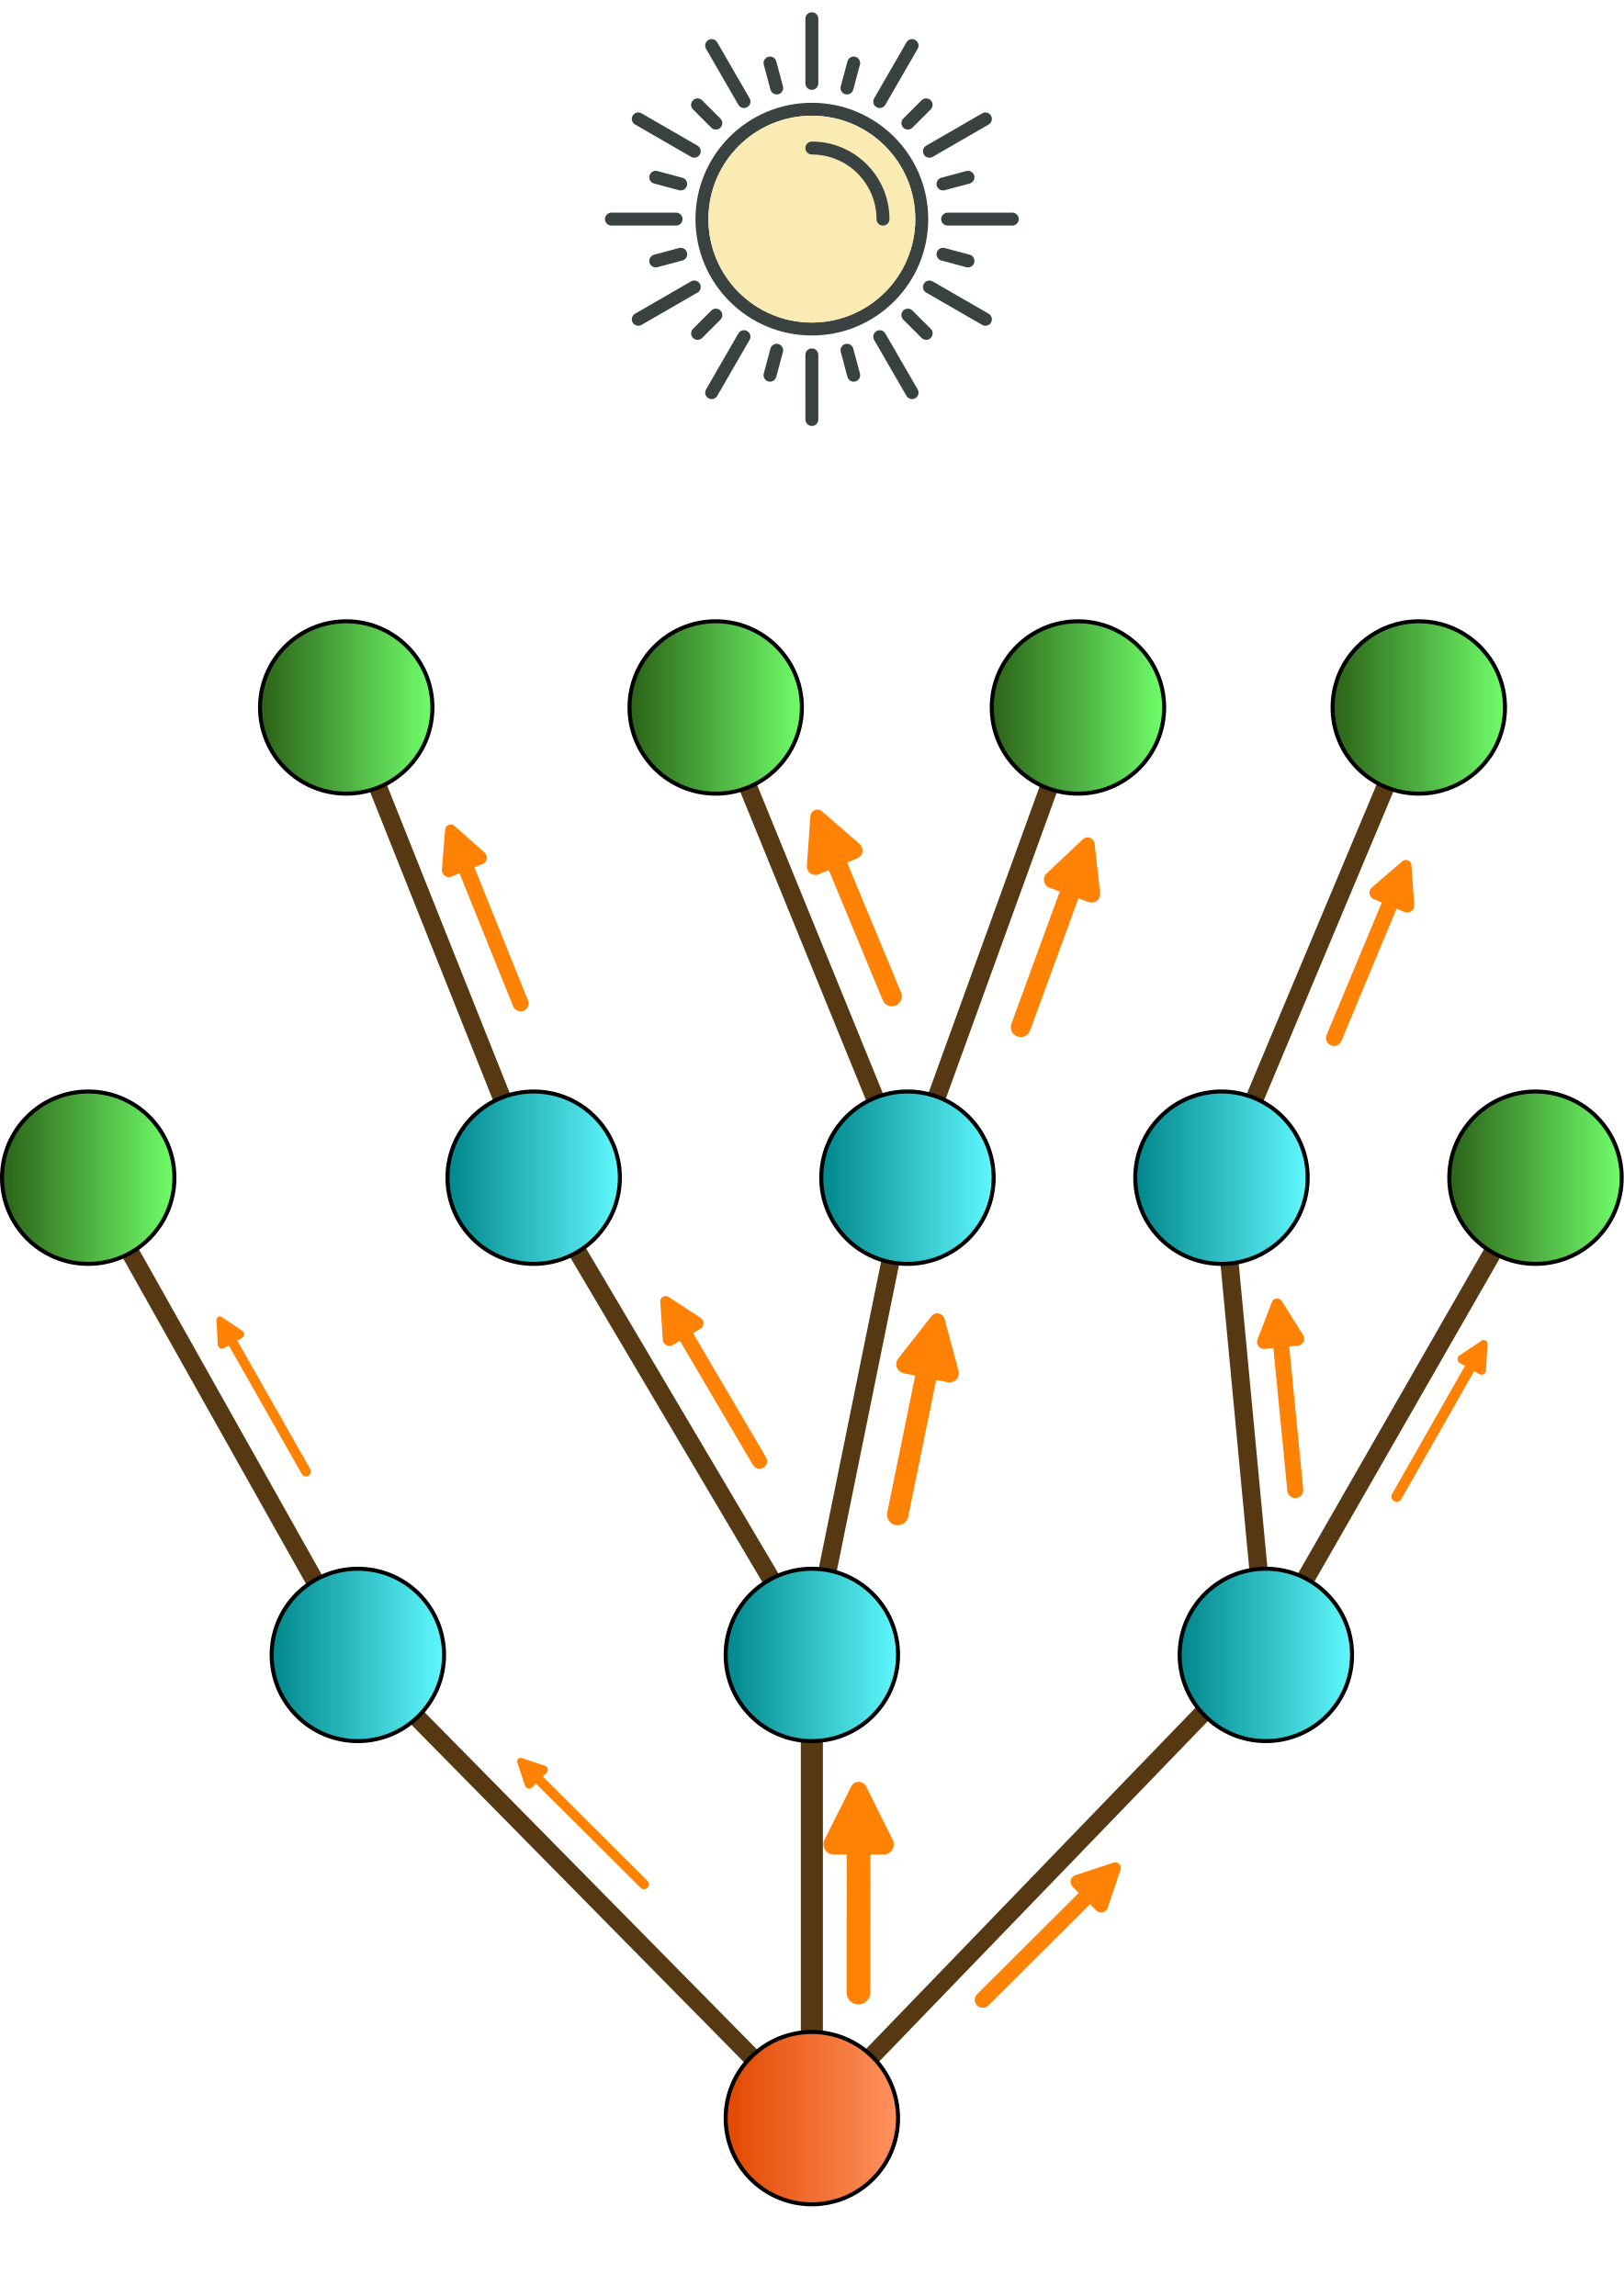
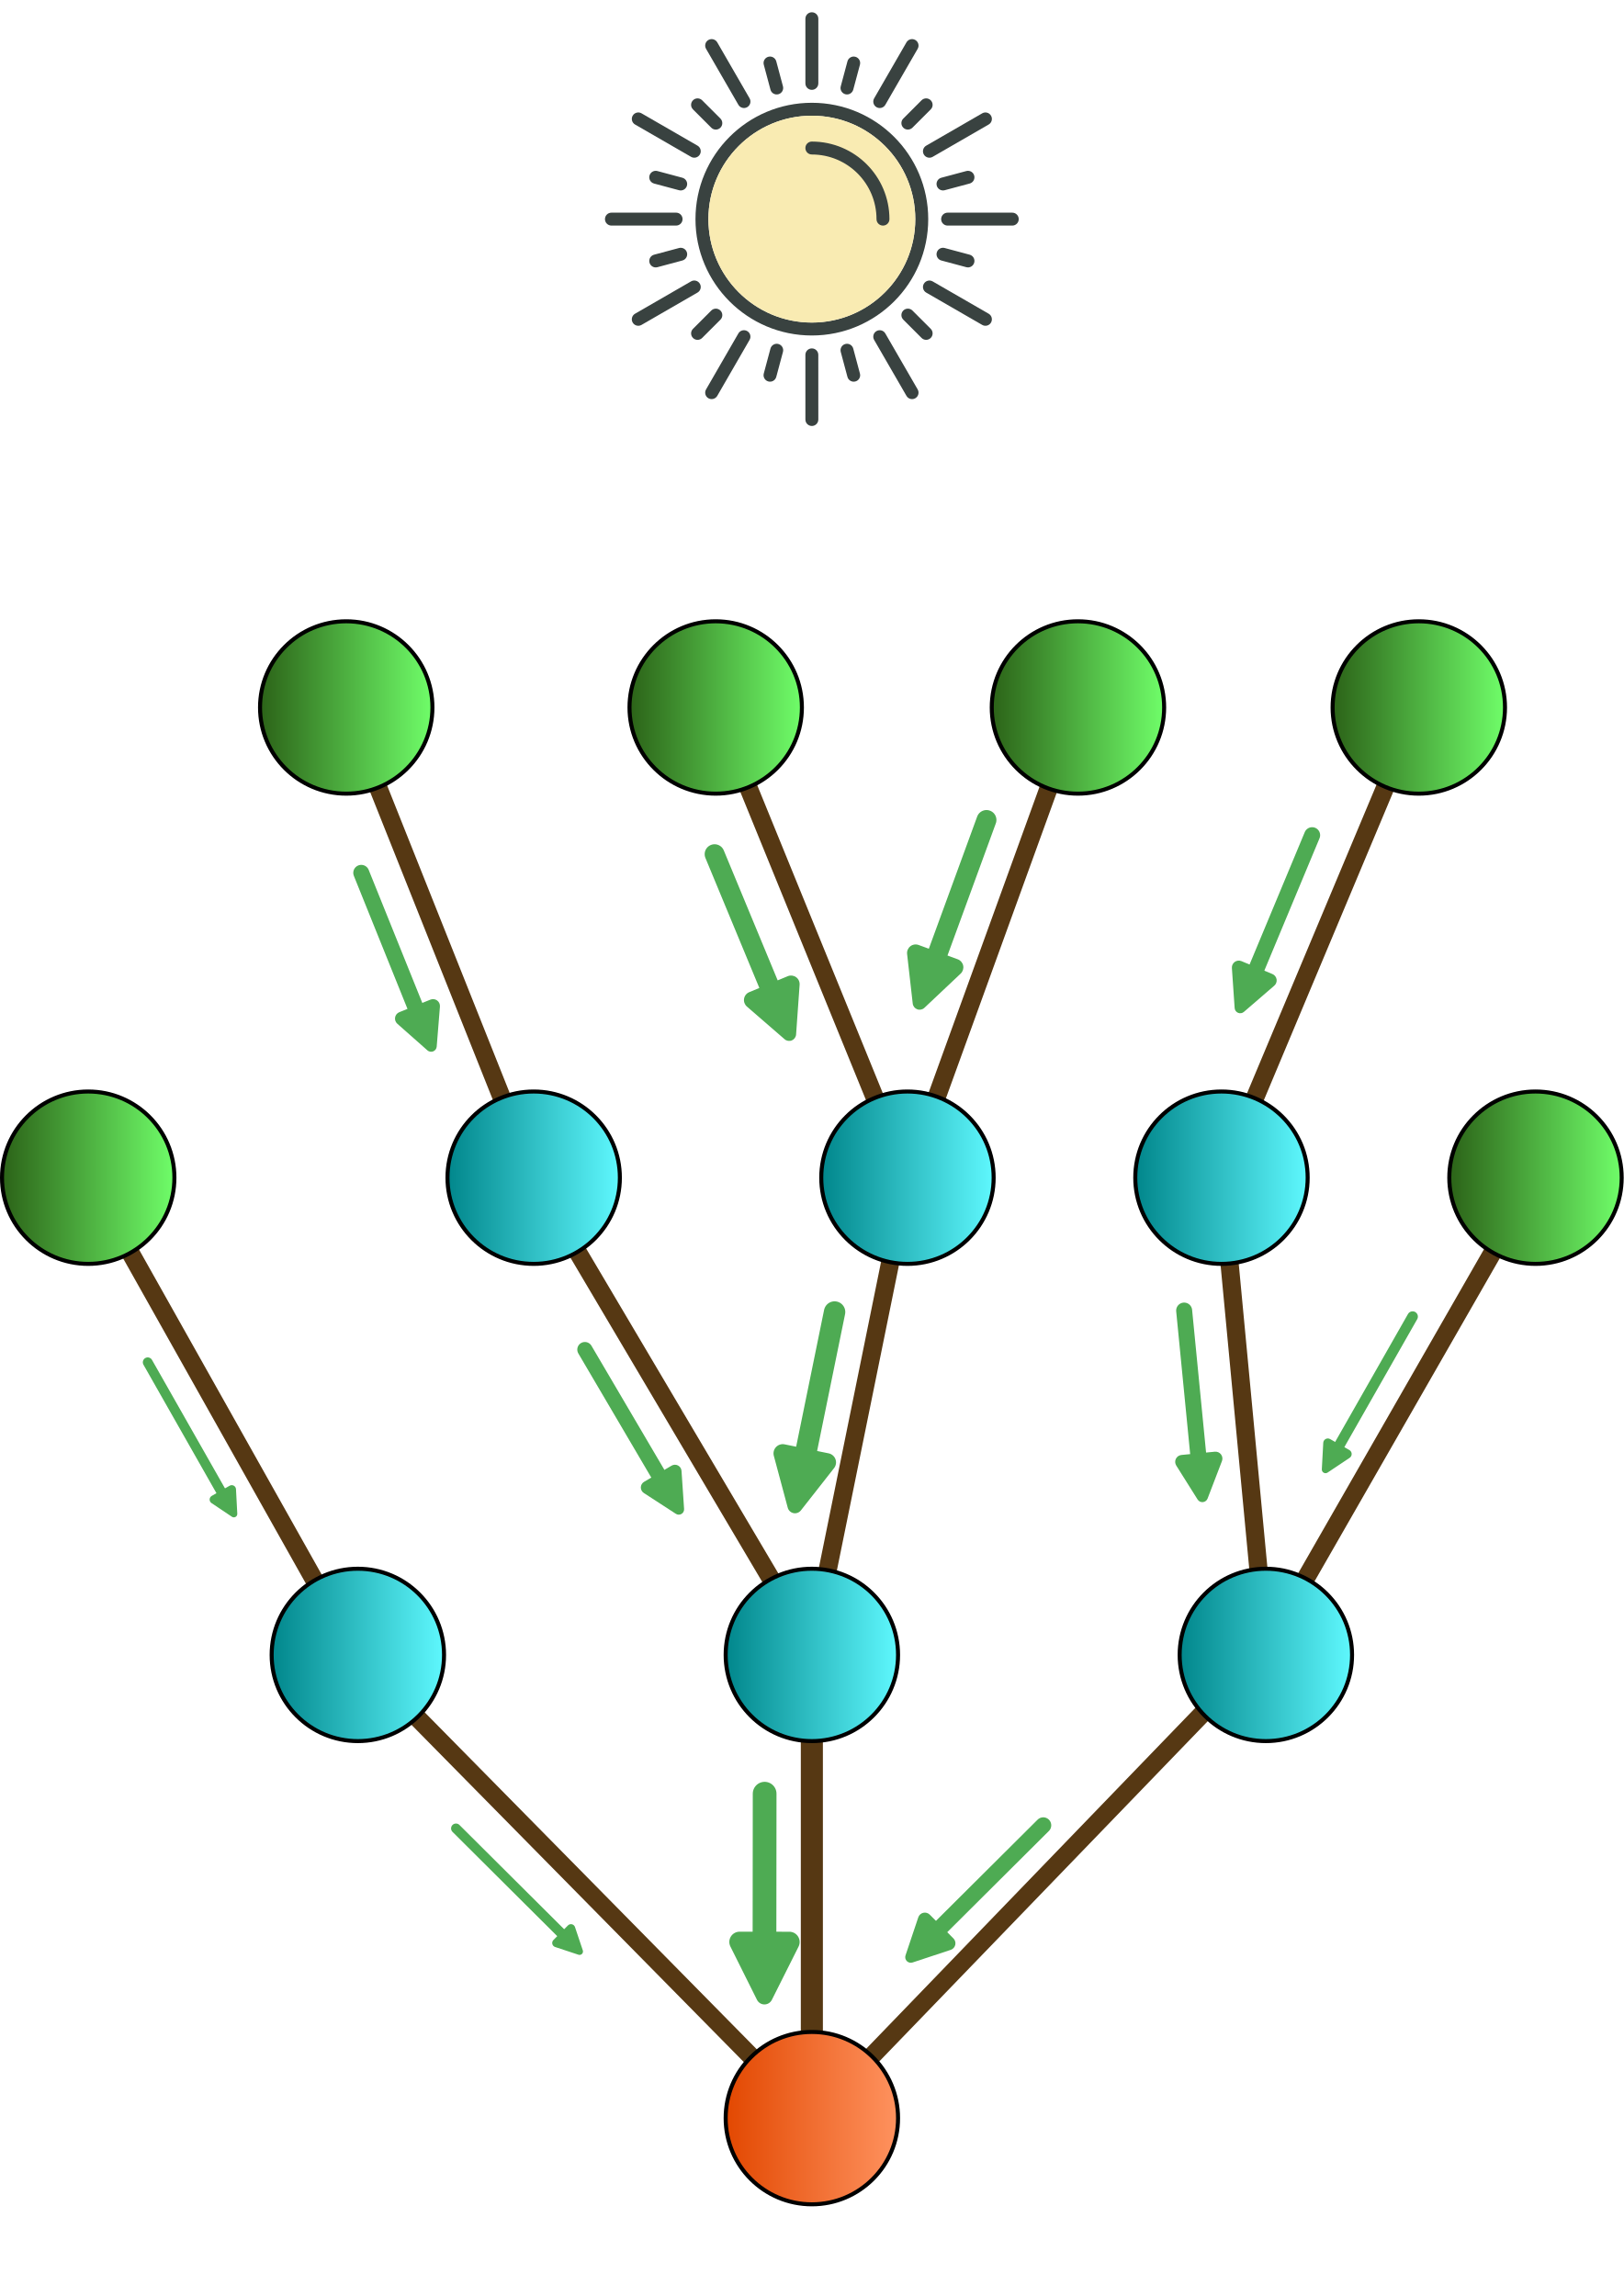
<svg xmlns="http://www.w3.org/2000/svg" xmlns:xlink="http://www.w3.org/1999/xlink" width="210mm" height="297mm" viewBox="0 0 210 297" version="1.1" id="svg1" xml:space="preserve">
  <defs id="defs1">
    <marker style="overflow:visible" id="marker174" refX="0" refY="0" orient="auto-start-reverse" markerWidth="0.5" markerHeight="5" viewBox="0 0 1 1" preserveAspectRatio="xMidYMid" markerUnits="strokeWidth">
      <path transform="scale(0.7)" d="m -0.211,-4.106 6.422,3.211 a 1,1 90 0 1 0,1.789 L -0.211,4.106 A 1.236,1.236 31.717 0 1 -2,3 v -6 a 1.236,1.236 148.283 0 1 1.789,-1.106 z" style="fill:context-stroke;fill-rule:evenodd;stroke:none" id="path174" />
    </marker>
    <marker style="overflow:visible" id="Triangle" refX="0" refY="0" orient="auto-start-reverse" markerWidth="1" markerHeight="1" viewBox="0 0 1 1" preserveAspectRatio="xMidYMid">
      <path transform="scale(0.5)" style="fill:context-stroke;fill-rule:evenodd;stroke:context-stroke;stroke-width:1pt" d="M 5.77,0 -2.88,5 V -5 Z" id="path135" />
    </marker>
    <linearGradient id="linearGradient53">
      <stop style="stop-color:#2b6117;stop-opacity:1;" offset="0" id="stop53" />
      <stop style="stop-color:#70ff6a;stop-opacity:1;" offset="1" id="stop54" />
    </linearGradient>
    <linearGradient id="linearGradient51">
      <stop style="stop-color:#e24700;stop-opacity:1;" offset="0" id="stop52" />
      <stop style="stop-color:#ff9360;stop-opacity:1;" offset="1" id="stop51" />
    </linearGradient>
    <linearGradient id="linearGradient22">
      <stop style="stop-color:#00858a;stop-opacity:1;" offset="0" id="stop22" />
      <stop style="stop-color:#60f9ff;stop-opacity:1;" offset="1" id="stop23" />
    </linearGradient>
    <linearGradient xlink:href="#linearGradient22" id="linearGradient31" x1="45.853" y1="84.221" x2="65.884" y2="84.221" gradientUnits="userSpaceOnUse" gradientTransform="matrix(1.13909,0,0,1.13909,-10.38414,-13.74392)" />
    <linearGradient xlink:href="#linearGradient22" id="linearGradient46" gradientUnits="userSpaceOnUse" x1="45.853" y1="84.221" x2="65.884" y2="84.221" gradientTransform="matrix(1.13909,0,0,1.13909,48.33425,-13.74393)" />
    <linearGradient xlink:href="#linearGradient22" id="linearGradient47" gradientUnits="userSpaceOnUse" x1="45.853" y1="84.221" x2="65.884" y2="84.221" gradientTransform="matrix(1.13909,0,0,1.13909,107.0527,-13.74393)" />
    <linearGradient xlink:href="#linearGradient22" id="linearGradient48" gradientUnits="userSpaceOnUse" x1="45.853" y1="84.221" x2="65.884" y2="84.221" gradientTransform="matrix(1.13909,0,0,1.13909,12.35687,47.98761)" />
    <linearGradient xlink:href="#linearGradient22" id="linearGradient49" gradientUnits="userSpaceOnUse" x1="45.853" y1="84.221" x2="65.884" y2="84.221" gradientTransform="matrix(1.13909,0,0,1.13909,60.69837,47.98761)" />
    <linearGradient xlink:href="#linearGradient22" id="linearGradient50" gradientUnits="userSpaceOnUse" x1="45.853" y1="84.221" x2="65.884" y2="84.221" gradientTransform="matrix(1.13909,0,0,1.13909,101.3122,47.9876)" />
    <linearGradient xlink:href="#linearGradient51" id="linearGradient52" x1="95.134" y1="29.307" x2="115.165" y2="29.307" gradientUnits="userSpaceOnUse" gradientTransform="matrix(1.13909,0,0,1.13909,-7.801207,-11.11201)" />
    <linearGradient xlink:href="#linearGradient53" id="linearGradient54" x1="184.122" y1="136.104" x2="204.152" y2="136.104" gradientUnits="userSpaceOnUse" gradientTransform="matrix(1.13909,0,0,1.13909,-15.57439,-11.11201)" />
    <linearGradient xlink:href="#linearGradient53" id="linearGradient55" gradientUnits="userSpaceOnUse" x1="184.122" y1="136.104" x2="204.152" y2="136.104" gradientTransform="matrix(1.13909,0,0,1.13909,-30.66635,49.71389)" />
    <linearGradient xlink:href="#linearGradient53" id="linearGradient56" gradientUnits="userSpaceOnUse" x1="184.122" y1="136.104" x2="204.152" y2="136.104" gradientTransform="matrix(1.13909,0,0,1.13909,-74.75112,49.7139)" />
    <linearGradient xlink:href="#linearGradient53" id="linearGradient57" gradientUnits="userSpaceOnUse" x1="184.122" y1="136.104" x2="204.152" y2="136.104" gradientTransform="matrix(1.13909,0,0,1.13909,-121.6021,49.7139)" />
    <linearGradient xlink:href="#linearGradient53" id="linearGradient58" gradientUnits="userSpaceOnUse" x1="184.122" y1="136.104" x2="204.152" y2="136.104" gradientTransform="matrix(1.13909,0,0,1.13909,-169.3868,49.71389)" />
    <linearGradient xlink:href="#linearGradient53" id="linearGradient59" gradientUnits="userSpaceOnUse" x1="184.122" y1="136.104" x2="204.152" y2="136.104" gradientTransform="matrix(1.13909,0,0,1.13909,-202.7579,-11.11201)" />
    <marker style="overflow:visible" id="Triangle-6" refX="0" refY="0" orient="auto-start-reverse" markerWidth="1" markerHeight="1" viewBox="0 0 1 1" preserveAspectRatio="xMidYMid">
      <path transform="scale(0.5)" style="fill:context-stroke;fill-rule:evenodd;stroke:context-stroke;stroke-width:1pt" d="M 5.77,0 -2.88,5 V -5 Z" id="path135-8" />
    </marker>
    <marker style="overflow:visible" id="Triangle-1" refX="0" refY="0" orient="auto-start-reverse" markerWidth="1" markerHeight="1" viewBox="0 0 1 1" preserveAspectRatio="xMidYMid">
      <path transform="scale(0.5)" style="fill:context-stroke;fill-rule:evenodd;stroke:context-stroke;stroke-width:1pt" d="M 5.77,0 -2.88,5 V -5 Z" id="path135-0" />
    </marker>
    <marker style="overflow:visible" id="Triangle-8" refX="0" refY="0" orient="auto-start-reverse" markerWidth="1" markerHeight="1" viewBox="0 0 1 1" preserveAspectRatio="xMidYMid">
      <path transform="scale(0.5)" style="fill:context-stroke;fill-rule:evenodd;stroke:context-stroke;stroke-width:1pt" d="M 5.77,0 -2.88,5 V -5 Z" id="path135-04" />
+     </marker>
+     <marker style="overflow:visible" id="ArrowWideRounded-0" refX="0" refY="0" orient="auto-start-reverse" markerWidth="1" markerHeight="1" viewBox="0 0 1 1" preserveAspectRatio="xMidYMid">
+       <path style="fill:none;stroke:context-stroke;stroke-width:1;stroke-linecap:round" d="M 3,-3 0,0 3,3" transform="rotate(180,0.125,0)" id="path84-30" />
    </marker>
  </defs>
  <g id="layer1" transform="matrix(1,0,0,-1,-6.973492,296.2636)" style="display:inline">
    <path style="fill:#60f9ff;fill-opacity:1;fill-rule:evenodd;stroke:#563813;stroke-width:2.354;stroke-linejoin:round;stroke-dasharray:none;stroke-opacity:1" d="M 111.974,22.271 53.255,81.862" id="path59" />
    <path style="fill:#60f9ff;fill-opacity:1;fill-rule:evenodd;stroke:#563813;stroke-width:2.354;stroke-linejoin:round;stroke-dasharray:none;stroke-opacity:1" d="m 111.974,22.271 58.718,60.826" id="path60" />
    <path style="fill:#60f9ff;fill-opacity:1;fill-rule:evenodd;stroke:#563813;stroke-width:2.855;stroke-linejoin:round;stroke-dasharray:none;stroke-opacity:1" d="M 111.974,22.271 V 83.097" id="path61" />
    <path style="fill:#60f9ff;fill-opacity:1;fill-rule:evenodd;stroke:#563813;stroke-width:2.354;stroke-linejoin:round;stroke-dasharray:none;stroke-opacity:1" d="M 111.974,83.097 75.996,143.923" id="path64" />
    <path style="fill:#60f9ff;fill-opacity:1;fill-rule:evenodd;stroke:#563813;stroke-width:2.354;stroke-linejoin:round;stroke-dasharray:none;stroke-opacity:1" d="m 111.974,83.097 12.364,60.826" id="path65" />
    <path style="fill:#60f9ff;fill-opacity:1;fill-rule:evenodd;stroke:#563813;stroke-width:2.354;stroke-linejoin:round;stroke-dasharray:none;stroke-opacity:1" d="m 170.692,83.097 -5.741,60.826" id="path66" />
    <path style="fill:#60f9ff;fill-opacity:1;fill-rule:evenodd;stroke:#563813;stroke-width:2.354;stroke-linejoin:round;stroke-dasharray:none;stroke-opacity:1" d="m 170.692,83.097 34.873,60.826" id="path67" />
    <path style="fill:#60f9ff;fill-opacity:1;fill-rule:evenodd;stroke:#563813;stroke-width:2.354;stroke-linejoin:round;stroke-dasharray:none;stroke-opacity:1" d="M 53.255,81.862 18.382,143.923" id="path68" />
    <path style="fill:#60f9ff;fill-opacity:1;fill-rule:evenodd;stroke:#563813;stroke-width:2.354;stroke-linejoin:round;stroke-dasharray:none;stroke-opacity:1" d="M 51.753,193.601 Z" id="path69" />
    <path style="fill:#60f9ff;fill-opacity:1;fill-rule:evenodd;stroke:#563813;stroke-width:2.354;stroke-linejoin:round;stroke-dasharray:none;stroke-opacity:1" d="M 75.996,143.923 51.753,204.749" id="path70" />
    <path style="fill:#60f9ff;fill-opacity:1;fill-rule:evenodd;stroke:#563813;stroke-width:2.354;stroke-linejoin:round;stroke-dasharray:none;stroke-opacity:1" d="M 124.338,143.923 99.538,204.749" id="path71" />
    <path style="fill:#60f9ff;fill-opacity:1;fill-rule:evenodd;stroke:#563813;stroke-width:2.354;stroke-linejoin:round;stroke-dasharray:none;stroke-opacity:1" d="m 124.338,143.923 22.051,60.826" id="path72" />
    <path style="fill:#60f9ff;fill-opacity:1;fill-rule:evenodd;stroke:#563813;stroke-width:2.354;stroke-linejoin:round;stroke-dasharray:none;stroke-opacity:1" d="m 164.951,143.923 25.522,60.826" id="path73" />
    <circle style="fill:url(#linearGradient52);fill-rule:evenodd;stroke:#000000;stroke-width:0.521;stroke-linejoin:round;stroke-dasharray:none;stroke-opacity:1" id="path1" cx="111.974" cy="22.271" r="11.148" />
    <circle style="fill:url(#linearGradient31);fill-rule:evenodd;stroke:#000000;stroke-width:0.521;stroke-linejoin:round;stroke-dasharray:none;stroke-opacity:1" id="circle8" cx="53.255" cy="82.191" r="11.148" />
    <circle style="fill:url(#linearGradient54);fill-rule:evenodd;stroke:#000000;stroke-width:0.521;stroke-linejoin:round;stroke-dasharray:none;stroke-opacity:1" id="circle12" cx="205.565" cy="143.923" r="11.148" />
    <circle style="fill:url(#linearGradient46);fill-rule:evenodd;stroke:#000000;stroke-width:0.521;stroke-linejoin:round;stroke-dasharray:none;stroke-opacity:1" id="circle8-8" cx="111.974" cy="82.191" r="11.148" />
    <circle style="fill:url(#linearGradient47);fill-rule:evenodd;stroke:#000000;stroke-width:0.521;stroke-linejoin:round;stroke-dasharray:none;stroke-opacity:1" id="circle8-3" cx="170.692" cy="82.191" r="11.148" />
    <circle style="fill:url(#linearGradient48);fill-rule:evenodd;stroke:#000000;stroke-width:0.521;stroke-linejoin:round;stroke-dasharray:none;stroke-opacity:1" id="circle8-7" cx="75.996" cy="143.923" r="11.148" />
    <circle style="fill:url(#linearGradient49);fill-rule:evenodd;stroke:#000000;stroke-width:0.521;stroke-linejoin:round;stroke-dasharray:none;stroke-opacity:1" id="circle8-5" cx="124.338" cy="143.923" r="11.148" />
    <circle style="fill:url(#linearGradient50);fill-rule:evenodd;stroke:#000000;stroke-width:0.521;stroke-linejoin:round;stroke-dasharray:none;stroke-opacity:1" id="circle8-1" cx="164.951" cy="143.923" r="11.148" />
    <circle style="fill:url(#linearGradient55);fill-rule:evenodd;stroke:#000000;stroke-width:0.521;stroke-linejoin:round;stroke-dasharray:none;stroke-opacity:1" id="circle12-5" cx="190.473" cy="204.749" r="11.148" />
    <circle style="fill:url(#linearGradient56);fill-rule:evenodd;stroke:#000000;stroke-width:0.521;stroke-linejoin:round;stroke-dasharray:none;stroke-opacity:1" id="circle12-0" cx="146.389" cy="204.749" r="11.148" />
    <circle style="fill:url(#linearGradient57);fill-rule:evenodd;stroke:#000000;stroke-width:0.521;stroke-linejoin:round;stroke-dasharray:none;stroke-opacity:1" id="circle12-6" cx="99.538" cy="204.749" r="11.148" />
    <circle style="fill:url(#linearGradient58);fill-rule:evenodd;stroke:#000000;stroke-width:0.521;stroke-linejoin:round;stroke-dasharray:none;stroke-opacity:1" id="circle12-52" cx="51.753" cy="204.749" r="11.148" />
    <circle style="fill:url(#linearGradient59);fill-rule:evenodd;stroke:#000000;stroke-width:0.521;stroke-linejoin:round;stroke-dasharray:none;stroke-opacity:1" id="circle12-00" cx="18.382" cy="143.923" r="11.148" />
    <g id="g10" transform="matrix(0.9605481,0,0,-0.9605481,80.35369,283.8635)" style="display:inline">
      <g id="g26" transform="matrix(0.8705071,0,0,0.8705071,5.062275,-11.25664)">
        <path fill-rule="evenodd" clip-rule="evenodd" fill="#394240" d="m 32,14.002 c -9.941,0 -18,8.059 -18,18 0,9.941 8.059,18 18,18 9.941,0 18,-8.059 18,-18 0,-9.941 -8.059,-18 -18,-18 z m 0,34 c -8.837,0 -16,-7.164 -16,-16 0,-8.836 7.163,-16 16,-16 8.837,0 16,7.164 16,16 0,8.836 -7.163,16 -16,16 z" id="path1-8" />
        <path fill-rule="evenodd" clip-rule="evenodd" fill="#394240" d="M 63,31 H 53 c -0.553,0 -1,0.447 -1,1 0,0.553 0.447,1 1,1 h 10 c 0.553,0 1,-0.447 1,-1 0,-0.553 -0.447,-1 -1,-1 z" id="path2" />
        <path fill-rule="evenodd" clip-rule="evenodd" fill="#394240" d="m 11.457,36.469 -3.863,1.035 c -0.534,0.145 -0.851,0.693 -0.707,1.227 0.143,0.533 0.69,0.85 1.225,0.705 l 3.863,-1.035 c 0.533,-0.143 0.85,-0.689 0.707,-1.225 -0.143,-0.533 -0.692,-0.85 -1.225,-0.707 z" id="path3" />
        <path fill-rule="evenodd" clip-rule="evenodd" fill="#394240" d="m 49.32,22 c 0.277,0.479 0.888,0.643 1.367,0.365 l 8.66,-5 C 59.826,17.09 59.99,16.478 59.712,16 59.437,15.521 58.825,15.357 58.347,15.635 l -8.66,5 C 49.208,20.912 49.045,21.521 49.32,22 Z" id="path4" />
        <path fill-rule="evenodd" clip-rule="evenodd" fill="#394240" d="m 17.858,46.143 c -0.39,-0.391 -1.023,-0.389 -1.414,0 l -2.828,2.828 c -0.391,0.391 -0.39,1.025 0.001,1.414 0.39,0.391 1.022,0.391 1.413,0 l 2.828,-2.828 c 0.391,-0.389 0.391,-1.024 0,-1.414 z" id="path5" />
        <path fill-rule="evenodd" clip-rule="evenodd" fill="#394240" d="m 42,14.68 c 0.479,0.275 1.09,0.113 1.367,-0.367 l 5,-8.66 C 48.644,5.174 48.48,4.562 48,4.287 47.522,4.01 46.912,4.174 46.635,4.652 l -4.999,8.662 C 41.358,13.793 41.522,14.402 42,14.68 Z" id="path6" />
        <path fill-rule="evenodd" clip-rule="evenodd" fill="#394240" d="m 26.824,51.318 c -0.532,-0.143 -1.08,0.176 -1.225,0.707 l -1.035,3.863 c -0.143,0.535 0.176,1.082 0.709,1.225 0.533,0.145 1.08,-0.172 1.223,-0.707 l 1.035,-3.863 c 0.145,-0.531 -0.172,-1.08 -0.707,-1.225 z" id="path7" />
        <path fill-rule="evenodd" clip-rule="evenodd" fill="#394240" d="m 32,12 c 0.554,0 1.001,-0.447 1.002,-1 V 1 C 33.002,0.447 32.555,0 32,0 31.449,0 31.002,0.447 31.001,1 l 10e-4,10 c 0,0.553 0.447,1 0.998,1 z" id="path8" />
        <path fill-rule="evenodd" clip-rule="evenodd" fill="#394240" d="m 38.402,52.025 c -0.141,-0.533 -0.689,-0.85 -1.225,-0.707 -0.533,0.143 -0.848,0.691 -0.707,1.225 l 1.035,3.863 c 0.144,0.535 0.693,0.85 1.227,0.707 0.534,-0.143 0.849,-0.689 0.705,-1.225 z" id="path9" />
        <path fill-rule="evenodd" clip-rule="evenodd" fill="#394240" d="m 20.637,14.312 c 0.275,0.479 0.887,0.643 1.363,0.367 0.48,-0.277 0.645,-0.887 0.368,-1.367 l -5,-8.66 C 17.092,4.174 16.48,4.01 16,4.287 15.523,4.562 15.359,5.174 15.635,5.652 Z" id="path10" />
        <path fill-rule="evenodd" clip-rule="evenodd" fill="#394240" d="m 47.558,46.141 c -0.388,-0.389 -1.022,-0.389 -1.414,0 -0.391,0.391 -0.388,1.025 0,1.414 l 2.828,2.828 c 0.392,0.393 1.025,0.389 1.415,0 0.391,-0.391 0.391,-1.021 -10e-4,-1.414 z" id="path11" />
        <path fill-rule="evenodd" clip-rule="evenodd" fill="#394240" d="m 4.654,17.365 8.662,4.998 c 0.477,0.277 1.088,0.113 1.363,-0.363 0.277,-0.48 0.115,-1.09 -0.364,-1.367 l -8.661,-5 C 5.176,15.355 4.564,15.52 4.287,16 4.013,16.477 4.176,17.088 4.654,17.365 Z" id="path12" />
        <path fill-rule="evenodd" clip-rule="evenodd" fill="#394240" d="m 52.027,38.4 3.863,1.035 c 0.535,0.145 1.082,-0.176 1.225,-0.709 0.144,-0.533 -0.172,-1.08 -0.707,-1.223 l -3.863,-1.035 c -0.531,-0.145 -1.081,0.172 -1.225,0.707 -0.144,0.534 0.176,1.081 0.707,1.225 z" id="path13" />
        <path fill-rule="evenodd" clip-rule="evenodd" fill="#394240" d="m 12,32 c 10e-4,-0.555 -0.445,-1 -0.998,-1.002 L 1,31 c -0.552,0 -1,0.445 -1,1 0.001,0.551 0.448,1 1.001,1 l 10.001,-0.002 c 0.551,0 0.999,-0.447 0.998,-0.998 z" id="path14" />
        <path fill-rule="evenodd" clip-rule="evenodd" fill="#394240" d="m 52.545,27.529 3.863,-1.035 c 0.535,-0.143 0.85,-0.693 0.706,-1.227 -0.142,-0.531 -0.688,-0.848 -1.224,-0.705 l -3.863,1.035 c -0.533,0.141 -0.85,0.691 -0.707,1.225 0.141,0.533 0.692,0.848 1.225,0.707 z" id="path15" />
        <circle fill-rule="evenodd" clip-rule="evenodd" fill="#f9ebb2" cx="32" cy="32" r="16" id="circle15" />
        <path fill-rule="evenodd" clip-rule="evenodd" fill="#394240" d="M 14.68,42 C 14.405,41.52 13.794,41.355 13.315,41.631 L 4.654,46.633 C 4.176,46.91 4.01,47.52 4.287,48 c 0.277,0.477 0.889,0.641 1.367,0.365 l 8.66,-5.002 C 14.791,43.088 14.957,42.479 14.68,42 Z" id="path16" />
        <path fill-rule="evenodd" clip-rule="evenodd" fill="#394240" d="m 46.144,17.855 c 0.389,0.393 1.022,0.389 1.414,0 l 2.828,-2.828 c 0.392,-0.391 0.39,-1.023 -0.002,-1.414 -0.388,-0.391 -1.021,-0.391 -1.412,0 l -2.828,2.828 c -0.392,0.389 -0.39,1.024 0,1.414 z" id="path17" />
        <path fill-rule="evenodd" clip-rule="evenodd" fill="#394240" d="m 22,49.32 c -0.479,-0.277 -1.088,-0.113 -1.365,0.363 l -5,8.664 c -0.275,0.477 -0.115,1.088 0.365,1.365 0.479,0.273 1.09,0.109 1.367,-0.367 l 4.998,-8.662 C 22.641,50.207 22.48,49.596 22,49.32 Z" id="path18" />
        <path fill-rule="evenodd" clip-rule="evenodd" fill="#394240" d="m 37.178,12.68 c 0.531,0.145 1.078,-0.176 1.225,-0.707 L 39.438,8.11 C 39.581,7.575 39.262,7.026 38.729,6.885 38.198,6.74 37.649,7.057 37.506,7.592 l -1.035,3.863 c -0.147,0.531 0.174,1.08 0.707,1.225 z" id="path19" />
        <path fill-rule="evenodd" clip-rule="evenodd" fill="#394240" d="m 32,52 c -0.553,-0.002 -0.998,0.445 -1,0.998 l 0.002,10.004 c 0,0.549 0.443,0.998 0.998,0.998 0.553,0 1,-0.449 1.001,-1 L 32.998,52.998 C 32.998,52.447 32.555,52 32,52 Z" id="path20" />
        <path fill-rule="evenodd" clip-rule="evenodd" fill="#394240" d="m 25.6,11.973 c 0.139,0.533 0.691,0.85 1.225,0.707 0.532,-0.141 0.846,-0.691 0.707,-1.225 L 26.497,7.592 C 26.352,7.057 25.804,6.74 25.27,6.885 24.739,7.028 24.42,7.574 24.565,8.11 Z" id="path21" />
        <path fill-rule="evenodd" clip-rule="evenodd" fill="#394240" d="M 43.363,49.686 C 43.088,49.209 42.48,49.043 42,49.32 c -0.479,0.275 -0.641,0.885 -0.367,1.365 l 5.004,8.66 c 0.275,0.479 0.883,0.645 1.363,0.367 0.479,-0.277 0.642,-0.889 0.367,-1.367 z" id="path22" />
        <path fill-rule="evenodd" clip-rule="evenodd" fill="#394240" d="m 16.443,17.855 c 0.387,0.395 1.023,0.391 1.414,0 0.391,-0.387 0.387,-1.02 0,-1.414 l -2.828,-2.828 c -0.393,-0.391 -1.025,-0.389 -1.415,0.002 -0.39,0.389 -0.392,1.021 10e-4,1.412 z" id="path23" />
        <path fill-rule="evenodd" clip-rule="evenodd" fill="#394240" d="m 59.348,46.633 -8.663,-4.998 c -0.478,-0.275 -1.087,-0.115 -1.363,0.367 -0.278,0.477 -0.112,1.086 0.364,1.363 l 8.664,5 c 0.477,0.275 1.086,0.115 1.363,-0.365 0.275,-0.48 0.111,-1.09 -0.365,-1.367 z" id="path24" />
        <path fill-rule="evenodd" clip-rule="evenodd" fill="#394240" d="M 11.974,25.598 8.11,24.562 c -0.536,-0.143 -1.083,0.176 -1.225,0.709 -0.144,0.531 0.171,1.08 0.707,1.225 l 3.863,1.033 c 0.531,0.146 1.081,-0.174 1.225,-0.707 0.145,-0.529 -0.175,-1.076 -0.706,-1.224 z" id="path25" />
        <path fill-rule="evenodd" clip-rule="evenodd" fill="#394240" d="m 32,20.002 c -0.553,0 -1,0.447 -1,1 0,0.553 0.447,1 1,1 5.522,0 10,4.477 10,10 0,0.553 0.447,1 1,1 0.553,0 1,-0.447 1,-1 0,-6.627 -5.373,-12 -12,-12 z" id="path26" />
      </g>
    </g>
-     <path style="display:none;fill:#ff8c7f;fill-opacity:1;fill-rule:evenodd;stroke:#4eab53;stroke-width:1.267;stroke-linecap:round;stroke-linejoin:round;stroke-dasharray:none;stroke-opacity:1;marker-end:url(#marker174);paint-order:normal" d="M 65.947,59.747 80.12,45.633" id="path103" />
+     <path style="display:inline;fill:#ff8c7f;fill-opacity:1;fill-rule:evenodd;stroke:#ff8205;stroke-width:1.467;stroke-linecap:round;stroke-linejoin:round;stroke-dasharray:none;stroke-opacity:1;marker-end:url(#ArrowWideRounded-0);paint-order:normal" d="m 299.101,37.382 21.971,22.79" id="path93" />
+     <path style="display:inline;fill:#ff8c7f;fill-opacity:1;fill-rule:evenodd;stroke:#4eab53;stroke-width:1.267;stroke-linecap:round;stroke-linejoin:round;stroke-dasharray:none;stroke-opacity:1;marker-end:url(#marker174);paint-order:normal" d="M 65.947,59.747 80.12,45.633" id="path103" />
    <path style="display:none;fill:#ff8c7f;fill-opacity:1;fill-rule:evenodd;stroke:#2660a4;stroke-width:1.277;stroke-linejoin:round;stroke-dasharray:none;stroke-opacity:1;marker-end:url(#Triangle)" d="M 76.37,170.89 V 160.211" id="path144" />
    <path style="display:none;fill:#ff8c7f;fill-opacity:1;fill-rule:evenodd;stroke:#2660a4;stroke-width:1.277;stroke-linejoin:round;stroke-dasharray:none;stroke-opacity:1;marker-end:url(#Triangle)" d="M 87.316,168.895 83.801,158.811" id="path145" />
    <path style="display:none;fill:#ff8c7f;fill-opacity:1;fill-rule:evenodd;stroke:#2660a4;stroke-width:1.277;stroke-linejoin:round;stroke-dasharray:none;stroke-opacity:1;marker-end:url(#Triangle)" d="m 65.424,168.895 3.515,-10.084" id="path146" />
    <path style="display:none;fill:#ff8c7f;fill-opacity:1;fill-rule:evenodd;stroke:#2660a4;stroke-width:1.277;stroke-linejoin:round;stroke-dasharray:none;stroke-opacity:1;marker-end:url(#Triangle-6)" d="M 123.927,171.038 V 160.359" id="path147" />
    <path style="display:none;fill:#ff8c7f;fill-opacity:1;fill-rule:evenodd;stroke:#2660a4;stroke-width:1.277;stroke-linejoin:round;stroke-dasharray:none;stroke-opacity:1;marker-end:url(#Triangle-6)" d="m 134.873,169.043 -3.515,-10.084" id="path148" />
    <path style="display:none;fill:#ff8c7f;fill-opacity:1;fill-rule:evenodd;stroke:#2660a4;stroke-width:1.277;stroke-linejoin:round;stroke-dasharray:none;stroke-opacity:1;marker-end:url(#Triangle-6)" d="m 112.981,169.043 3.515,-10.084" id="path149" />
    <path style="display:none;fill:#ff8c7f;fill-opacity:1;fill-rule:evenodd;stroke:#2660a4;stroke-width:1.277;stroke-linejoin:round;stroke-dasharray:none;stroke-opacity:1;marker-end:url(#Triangle-1)" d="M 165.714,170.539 V 159.86" id="path150" />
    <path style="display:none;fill:#ff8c7f;fill-opacity:1;fill-rule:evenodd;stroke:#2660a4;stroke-width:1.277;stroke-linejoin:round;stroke-dasharray:none;stroke-opacity:1;marker-end:url(#Triangle-1)" d="M 176.66,168.544 173.145,158.46" id="path151" />
    <path style="display:none;fill:#ff8c7f;fill-opacity:1;fill-rule:evenodd;stroke:#2660a4;stroke-width:1.277;stroke-linejoin:round;stroke-dasharray:none;stroke-opacity:1;marker-end:url(#Triangle-1)" d="m 154.768,168.544 3.515,-10.084" id="path152" />
    <path style="display:none;fill:#ff8c7f;fill-opacity:1;fill-rule:evenodd;stroke:#2660a4;stroke-width:1.277;stroke-linejoin:round;stroke-dasharray:none;stroke-opacity:1;marker-end:url(#Triangle-8)" d="M 205.565,170.545 V 159.866" id="path153" />
    <path style="display:none;fill:#ff8c7f;fill-opacity:1;fill-rule:evenodd;stroke:#2660a4;stroke-width:1.277;stroke-linejoin:round;stroke-dasharray:none;stroke-opacity:1;marker-end:url(#Triangle-8)" d="m 216.511,168.549 -3.515,-10.084" id="path154" />
    <path style="display:none;fill:#ff8c7f;fill-opacity:1;fill-rule:evenodd;stroke:#2660a4;stroke-width:1.277;stroke-linejoin:round;stroke-dasharray:none;stroke-opacity:1;marker-end:url(#Triangle-8)" d="m 194.619,168.549 3.515,-10.084" id="path155" />
    <path style="display:none;fill:#ff8c7f;fill-opacity:1;fill-rule:evenodd;stroke:#2660a4;stroke-width:1.277;stroke-linejoin:round;stroke-dasharray:none;stroke-opacity:1;marker-end:url(#Triangle)" d="M 19.184,170.89 V 160.211" id="path156" />
    <path style="display:none;fill:#ff8c7f;fill-opacity:1;fill-rule:evenodd;stroke:#2660a4;stroke-width:1.277;stroke-linejoin:round;stroke-dasharray:none;stroke-opacity:1;marker-end:url(#Triangle)" d="M 30.13,168.895 26.615,158.811" id="path157" />
    <path style="display:none;fill:#ff8c7f;fill-opacity:1;fill-rule:evenodd;stroke:#2660a4;stroke-width:1.277;stroke-linejoin:round;stroke-dasharray:none;stroke-opacity:1;marker-end:url(#Triangle)" d="M 8.238,168.895 11.753,158.811" id="path158" />
    <path style="display:none;fill:#ff8c7f;fill-opacity:1;fill-rule:evenodd;stroke:#2660a4;stroke-width:1.277;stroke-linejoin:round;stroke-dasharray:none;stroke-opacity:1;marker-end:url(#Triangle)" d="M 52.776,109.062 V 98.383" id="path159" />
    <path style="display:none;fill:#ff8c7f;fill-opacity:1;fill-rule:evenodd;stroke:#2660a4;stroke-width:1.277;stroke-linejoin:round;stroke-dasharray:none;stroke-opacity:1;marker-end:url(#Triangle)" d="M 63.722,107.067 60.207,96.983" id="path160" />
    <path style="display:none;fill:#ff8c7f;fill-opacity:1;fill-rule:evenodd;stroke:#2660a4;stroke-width:1.277;stroke-linejoin:round;stroke-dasharray:none;stroke-opacity:1;marker-end:url(#Triangle)" d="m 41.83,107.067 3.515,-10.084" id="path161" />
    <path style="display:none;fill:#ff8c7f;fill-opacity:1;fill-rule:evenodd;stroke:#2660a4;stroke-width:1.277;stroke-linejoin:round;stroke-dasharray:none;stroke-opacity:1;marker-end:url(#Triangle)" d="M 111.821,110.548 V 99.869" id="path162" />
    <path style="display:none;fill:#ff8c7f;fill-opacity:1;fill-rule:evenodd;stroke:#2660a4;stroke-width:1.277;stroke-linejoin:round;stroke-dasharray:none;stroke-opacity:1;marker-end:url(#Triangle)" d="M 122.767,108.552 119.252,98.468" id="path163" />
    <path style="display:none;fill:#ff8c7f;fill-opacity:1;fill-rule:evenodd;stroke:#2660a4;stroke-width:1.277;stroke-linejoin:round;stroke-dasharray:none;stroke-opacity:1;marker-end:url(#Triangle)" d="m 100.875,108.552 3.515,-10.084" id="path164" />
    <path style="display:none;fill:#ff8c7f;fill-opacity:1;fill-rule:evenodd;stroke:#2660a4;stroke-width:1.277;stroke-linejoin:round;stroke-dasharray:none;stroke-opacity:1;marker-end:url(#Triangle)" d="M 169.96,110.548 V 99.869" id="path165" />
    <path style="display:none;fill:#ff8c7f;fill-opacity:1;fill-rule:evenodd;stroke:#2660a4;stroke-width:1.277;stroke-linejoin:round;stroke-dasharray:none;stroke-opacity:1;marker-end:url(#Triangle)" d="M 180.906,108.552 177.39,98.468" id="path166" />
    <path style="display:none;fill:#ff8c7f;fill-opacity:1;fill-rule:evenodd;stroke:#2660a4;stroke-width:1.277;stroke-linejoin:round;stroke-dasharray:none;stroke-opacity:1;marker-end:url(#Triangle)" d="m 159.014,108.552 3.515,-10.084" id="path167" />
    <path style="display:none;fill:#ff8c7f;fill-opacity:1;fill-rule:evenodd;stroke:#2660a4;stroke-width:1.277;stroke-linejoin:round;stroke-dasharray:none;stroke-opacity:1;marker-end:url(#Triangle)" d="M 111.974,50.058 V 39.378" id="path168" />
    <path style="display:none;fill:#ff8c7f;fill-opacity:1;fill-rule:evenodd;stroke:#2660a4;stroke-width:1.277;stroke-linejoin:round;stroke-dasharray:none;stroke-opacity:1;marker-end:url(#Triangle)" d="M 122.92,48.062 119.404,37.978" id="path169" />
    <path style="display:none;fill:#ff8c7f;fill-opacity:1;fill-rule:evenodd;stroke:#2660a4;stroke-width:1.277;stroke-linejoin:round;stroke-dasharray:none;stroke-opacity:1;marker-end:url(#Triangle)" d="M 101.028,48.062 104.543,37.978" id="path170" />
-     <path style="display:none;fill:#ff8c7f;fill-opacity:1;fill-rule:evenodd;stroke:#4eab53;stroke-width:3.067;stroke-linecap:round;stroke-linejoin:round;stroke-dasharray:none;stroke-opacity:1;marker-end:url(#marker174);paint-order:normal" d="m 105.867,64.241 -0.02,-20.002" id="path175" />
-     <path style="display:none;fill:#ff8c7f;fill-opacity:1;fill-rule:evenodd;stroke:#4eab53;stroke-width:2.067;stroke-linecap:round;stroke-linejoin:round;stroke-dasharray:none;stroke-opacity:1;marker-end:url(#marker174);paint-order:normal" d="M 141.901,60.149 127.728,46.035" id="path176" />
-     <path style="display:none;fill:#ff8c7f;fill-opacity:1;fill-rule:evenodd;stroke:#4eab53;stroke-width:1.367;stroke-linecap:round;stroke-linejoin:round;stroke-dasharray:none;stroke-opacity:1;marker-end:url(#marker174);paint-order:normal" d="m 189.67,125.954 -9.897,-17.382" id="path177" />
-     <path style="display:none;fill:#ff8c7f;fill-opacity:1;fill-rule:evenodd;stroke:#4eab53;stroke-width:2.067;stroke-linecap:round;stroke-linejoin:round;stroke-dasharray:none;stroke-opacity:1;marker-end:url(#marker174);paint-order:normal" d="m 160.124,126.734 1.949,-19.907" id="path178" />
-     <path style="display:none;fill:#ff8c7f;fill-opacity:1;fill-rule:evenodd;stroke:#4eab53;stroke-width:2.767;stroke-linecap:round;stroke-linejoin:round;stroke-dasharray:none;stroke-opacity:1;marker-end:url(#marker174);paint-order:normal" d="m 114.914,126.547 -4.004,-19.597" id="path179" />
-     <path style="display:none;fill:#ff8c7f;fill-opacity:1;fill-rule:evenodd;stroke:#4eab53;stroke-width:1.967;stroke-linecap:round;stroke-linejoin:round;stroke-dasharray:none;stroke-opacity:1;marker-end:url(#marker174);paint-order:normal" d="M 82.62,121.687 92.753,104.442" id="path180" />
-     <path style="display:none;fill:#ff8c7f;fill-opacity:1;fill-rule:evenodd;stroke:#4eab53;stroke-width:2.067;stroke-linecap:round;stroke-linejoin:round;stroke-dasharray:none;stroke-opacity:1;marker-end:url(#marker174);paint-order:normal" d="m 53.697,183.355 7.477,-18.552" id="path181" />
-     <path style="display:none;fill:#ff8c7f;fill-opacity:1;fill-rule:evenodd;stroke:#4eab53;stroke-width:2.567;stroke-linecap:round;stroke-linejoin:round;stroke-dasharray:none;stroke-opacity:1;marker-end:url(#marker174);paint-order:normal" d="m 134.562,190.198 -6.87,-18.785" id="path182" />
-     <path style="display:none;fill:#ff8c7f;fill-opacity:1;fill-rule:evenodd;stroke:#4eab53;stroke-width:2.567;stroke-linecap:round;stroke-linejoin:round;stroke-dasharray:none;stroke-opacity:1;marker-end:url(#marker174);paint-order:normal" d="m 99.395,185.773 7.661,-18.477" id="path183" />
-     <path style="display:none;fill:#ff8c7f;fill-opacity:1;fill-rule:evenodd;stroke:#4eab53;stroke-width:2.067;stroke-linecap:round;stroke-linejoin:round;stroke-dasharray:none;stroke-opacity:1;marker-end:url(#marker174);paint-order:normal" d="m 176.679,188.227 -7.697,-18.462" id="path184" />
-     <path style="display:none;fill:#ff8c7f;fill-opacity:1;fill-rule:evenodd;stroke:#4eab53;stroke-width:1.267;stroke-linecap:round;stroke-linejoin:round;stroke-dasharray:none;stroke-opacity:1;marker-end:url(#marker174);paint-order:normal" d="m 26.079,120.043 9.879,-17.392" id="path185" />
-     <path style="display:inline;fill:#ff8205;fill-opacity:1;fill-rule:evenodd;stroke:#ff8205;stroke-width:2.067;stroke-linecap:round;stroke-linejoin:round;stroke-dasharray:none;stroke-opacity:1;marker-end:url(#marker174);paint-order:normal" d="m 179.502,161.993 7.697,18.462" id="path186" />
-     <path style="display:inline;fill:#ff8c7f;fill-opacity:1;fill-rule:evenodd;stroke:#ff8205;stroke-width:2.567;stroke-linecap:round;stroke-linejoin:round;stroke-dasharray:none;stroke-opacity:1;marker-end:url(#marker174);paint-order:normal" d="m 138.992,163.402 6.87,18.785" id="path187" />
-     <path style="display:inline;fill:#ff8c7f;fill-opacity:1;fill-rule:evenodd;stroke:#ff8205;stroke-width:2.567;stroke-linecap:round;stroke-linejoin:round;stroke-dasharray:none;stroke-opacity:1;marker-end:url(#marker174);paint-order:normal" d="m 122.325,167.382 -7.661,18.477" id="path188" />
-     <path style="display:inline;fill:#ff8c7f;fill-opacity:1;fill-rule:evenodd;stroke:#ff8205;stroke-width:2.067;stroke-linecap:round;stroke-linejoin:round;stroke-dasharray:none;stroke-opacity:1;marker-end:url(#marker174);paint-order:normal" d="m 74.301,166.471 -7.477,18.552" id="path189" />
-     <path style="display:inline;fill:#ff8c7f;fill-opacity:1;fill-rule:evenodd;stroke:#ff8205;stroke-width:1.267;stroke-linecap:round;stroke-linejoin:round;stroke-dasharray:none;stroke-opacity:1;marker-end:url(#marker174);paint-order:normal" d="m 46.555,105.91 -9.879,17.392" id="path190" />
-     <path style="display:inline;fill:#ff8c7f;fill-opacity:1;fill-rule:evenodd;stroke:#ff8205;stroke-width:1.967;stroke-linecap:round;stroke-linejoin:round;stroke-dasharray:none;stroke-opacity:1;marker-end:url(#marker174);paint-order:normal" d="M 105.195,107.26 95.063,124.505" id="path191" />
-     <path style="display:inline;fill:#ff8c7f;fill-opacity:1;fill-rule:evenodd;stroke:#ff8205;stroke-width:2.767;stroke-linecap:round;stroke-linejoin:round;stroke-dasharray:none;stroke-opacity:1;marker-end:url(#marker174);paint-order:normal" d="m 123.08,100.342 4.004,19.597" id="path192" />
-     <path style="display:inline;fill:#ff8c7f;fill-opacity:1;fill-rule:evenodd;stroke:#ff8205;stroke-width:2.067;stroke-linecap:round;stroke-linejoin:round;stroke-dasharray:none;stroke-opacity:1;marker-end:url(#marker174);paint-order:normal" d="m 174.498,103.516 -1.949,19.907" id="path193" />
-     <path style="display:inline;fill:#ff8c7f;fill-opacity:1;fill-rule:evenodd;stroke:#ff8205;stroke-width:1.367;stroke-linecap:round;stroke-linejoin:round;stroke-dasharray:none;stroke-opacity:1;marker-end:url(#marker174);paint-order:normal" d="m 187.61,102.677 9.897,17.382" id="path194" />
-     <path style="display:inline;fill:#ff8c7f;fill-opacity:1;fill-rule:evenodd;stroke:#ff8205;stroke-width:2.067;stroke-linecap:round;stroke-linejoin:round;stroke-dasharray:none;stroke-opacity:1;marker-end:url(#marker174);paint-order:normal" d="m 134.079,37.581 14.173,14.114" id="path195" />
-     <path style="display:inline;fill:#ff8c7f;fill-opacity:1;fill-rule:evenodd;stroke:#ff8205;stroke-width:3.067;stroke-linecap:round;stroke-linejoin:round;stroke-dasharray:none;stroke-opacity:1;marker-end:url(#marker174);paint-order:normal" d="m 118,38.512 0.02,20.002" id="path196" />
-     <path style="display:inline;fill:#ff8c7f;fill-opacity:1;fill-rule:evenodd;stroke:#ff8205;stroke-width:1.267;stroke-linecap:round;stroke-linejoin:round;stroke-dasharray:none;stroke-opacity:1;marker-end:url(#marker174);paint-order:normal" d="M 90.272,52.517 76.099,66.631" id="path197" />
+     <path style="display:inline;fill:#ff8c7f;fill-opacity:1;fill-rule:evenodd;stroke:#4eab53;stroke-width:3.067;stroke-linecap:round;stroke-linejoin:round;stroke-dasharray:none;stroke-opacity:1;marker-end:url(#marker174);paint-order:normal" d="m 105.867,64.241 -0.02,-20.002" id="path175" />
+     <path style="display:inline;fill:#ff8c7f;fill-opacity:1;fill-rule:evenodd;stroke:#4eab53;stroke-width:2.067;stroke-linecap:round;stroke-linejoin:round;stroke-dasharray:none;stroke-opacity:1;marker-end:url(#marker174);paint-order:normal" d="M 141.901,60.149 127.728,46.035" id="path176" />
+     <path style="display:inline;fill:#ff8c7f;fill-opacity:1;fill-rule:evenodd;stroke:#4eab53;stroke-width:1.367;stroke-linecap:round;stroke-linejoin:round;stroke-dasharray:none;stroke-opacity:1;marker-end:url(#marker174);paint-order:normal" d="m 189.67,125.954 -9.897,-17.382" id="path177" />
+     <path style="display:inline;fill:#ff8c7f;fill-opacity:1;fill-rule:evenodd;stroke:#4eab53;stroke-width:2.067;stroke-linecap:round;stroke-linejoin:round;stroke-dasharray:none;stroke-opacity:1;marker-end:url(#marker174);paint-order:normal" d="m 160.124,126.734 1.949,-19.907" id="path178" />
+     <path style="display:inline;fill:#ff8c7f;fill-opacity:1;fill-rule:evenodd;stroke:#4eab53;stroke-width:2.767;stroke-linecap:round;stroke-linejoin:round;stroke-dasharray:none;stroke-opacity:1;marker-end:url(#marker174);paint-order:normal" d="m 114.914,126.547 -4.004,-19.597" id="path179" />
+     <path style="display:inline;fill:#ff8c7f;fill-opacity:1;fill-rule:evenodd;stroke:#4eab53;stroke-width:1.967;stroke-linecap:round;stroke-linejoin:round;stroke-dasharray:none;stroke-opacity:1;marker-end:url(#marker174);paint-order:normal" d="M 82.62,121.687 92.753,104.442" id="path180" />
+     <path style="display:inline;fill:#ff8c7f;fill-opacity:1;fill-rule:evenodd;stroke:#4eab53;stroke-width:2.067;stroke-linecap:round;stroke-linejoin:round;stroke-dasharray:none;stroke-opacity:1;marker-end:url(#marker174);paint-order:normal" d="m 53.697,183.355 7.477,-18.552" id="path181" />
+     <path style="display:inline;fill:#ff8c7f;fill-opacity:1;fill-rule:evenodd;stroke:#4eab53;stroke-width:2.567;stroke-linecap:round;stroke-linejoin:round;stroke-dasharray:none;stroke-opacity:1;marker-end:url(#marker174);paint-order:normal" d="m 134.562,190.198 -6.87,-18.785" id="path182" />
+     <path style="display:inline;fill:#ff8c7f;fill-opacity:1;fill-rule:evenodd;stroke:#4eab53;stroke-width:2.567;stroke-linecap:round;stroke-linejoin:round;stroke-dasharray:none;stroke-opacity:1;marker-end:url(#marker174);paint-order:normal" d="m 99.395,185.773 7.661,-18.477" id="path183" />
+     <path style="display:inline;fill:#ff8c7f;fill-opacity:1;fill-rule:evenodd;stroke:#4eab53;stroke-width:2.067;stroke-linecap:round;stroke-linejoin:round;stroke-dasharray:none;stroke-opacity:1;marker-end:url(#marker174);paint-order:normal" d="m 176.679,188.227 -7.697,-18.462" id="path184" />
+     <path style="display:inline;fill:#ff8c7f;fill-opacity:1;fill-rule:evenodd;stroke:#4eab53;stroke-width:1.267;stroke-linecap:round;stroke-linejoin:round;stroke-dasharray:none;stroke-opacity:1;marker-end:url(#marker174);paint-order:normal" d="m 26.079,120.043 9.879,-17.392" id="path185" />
  </g>
</svg>
